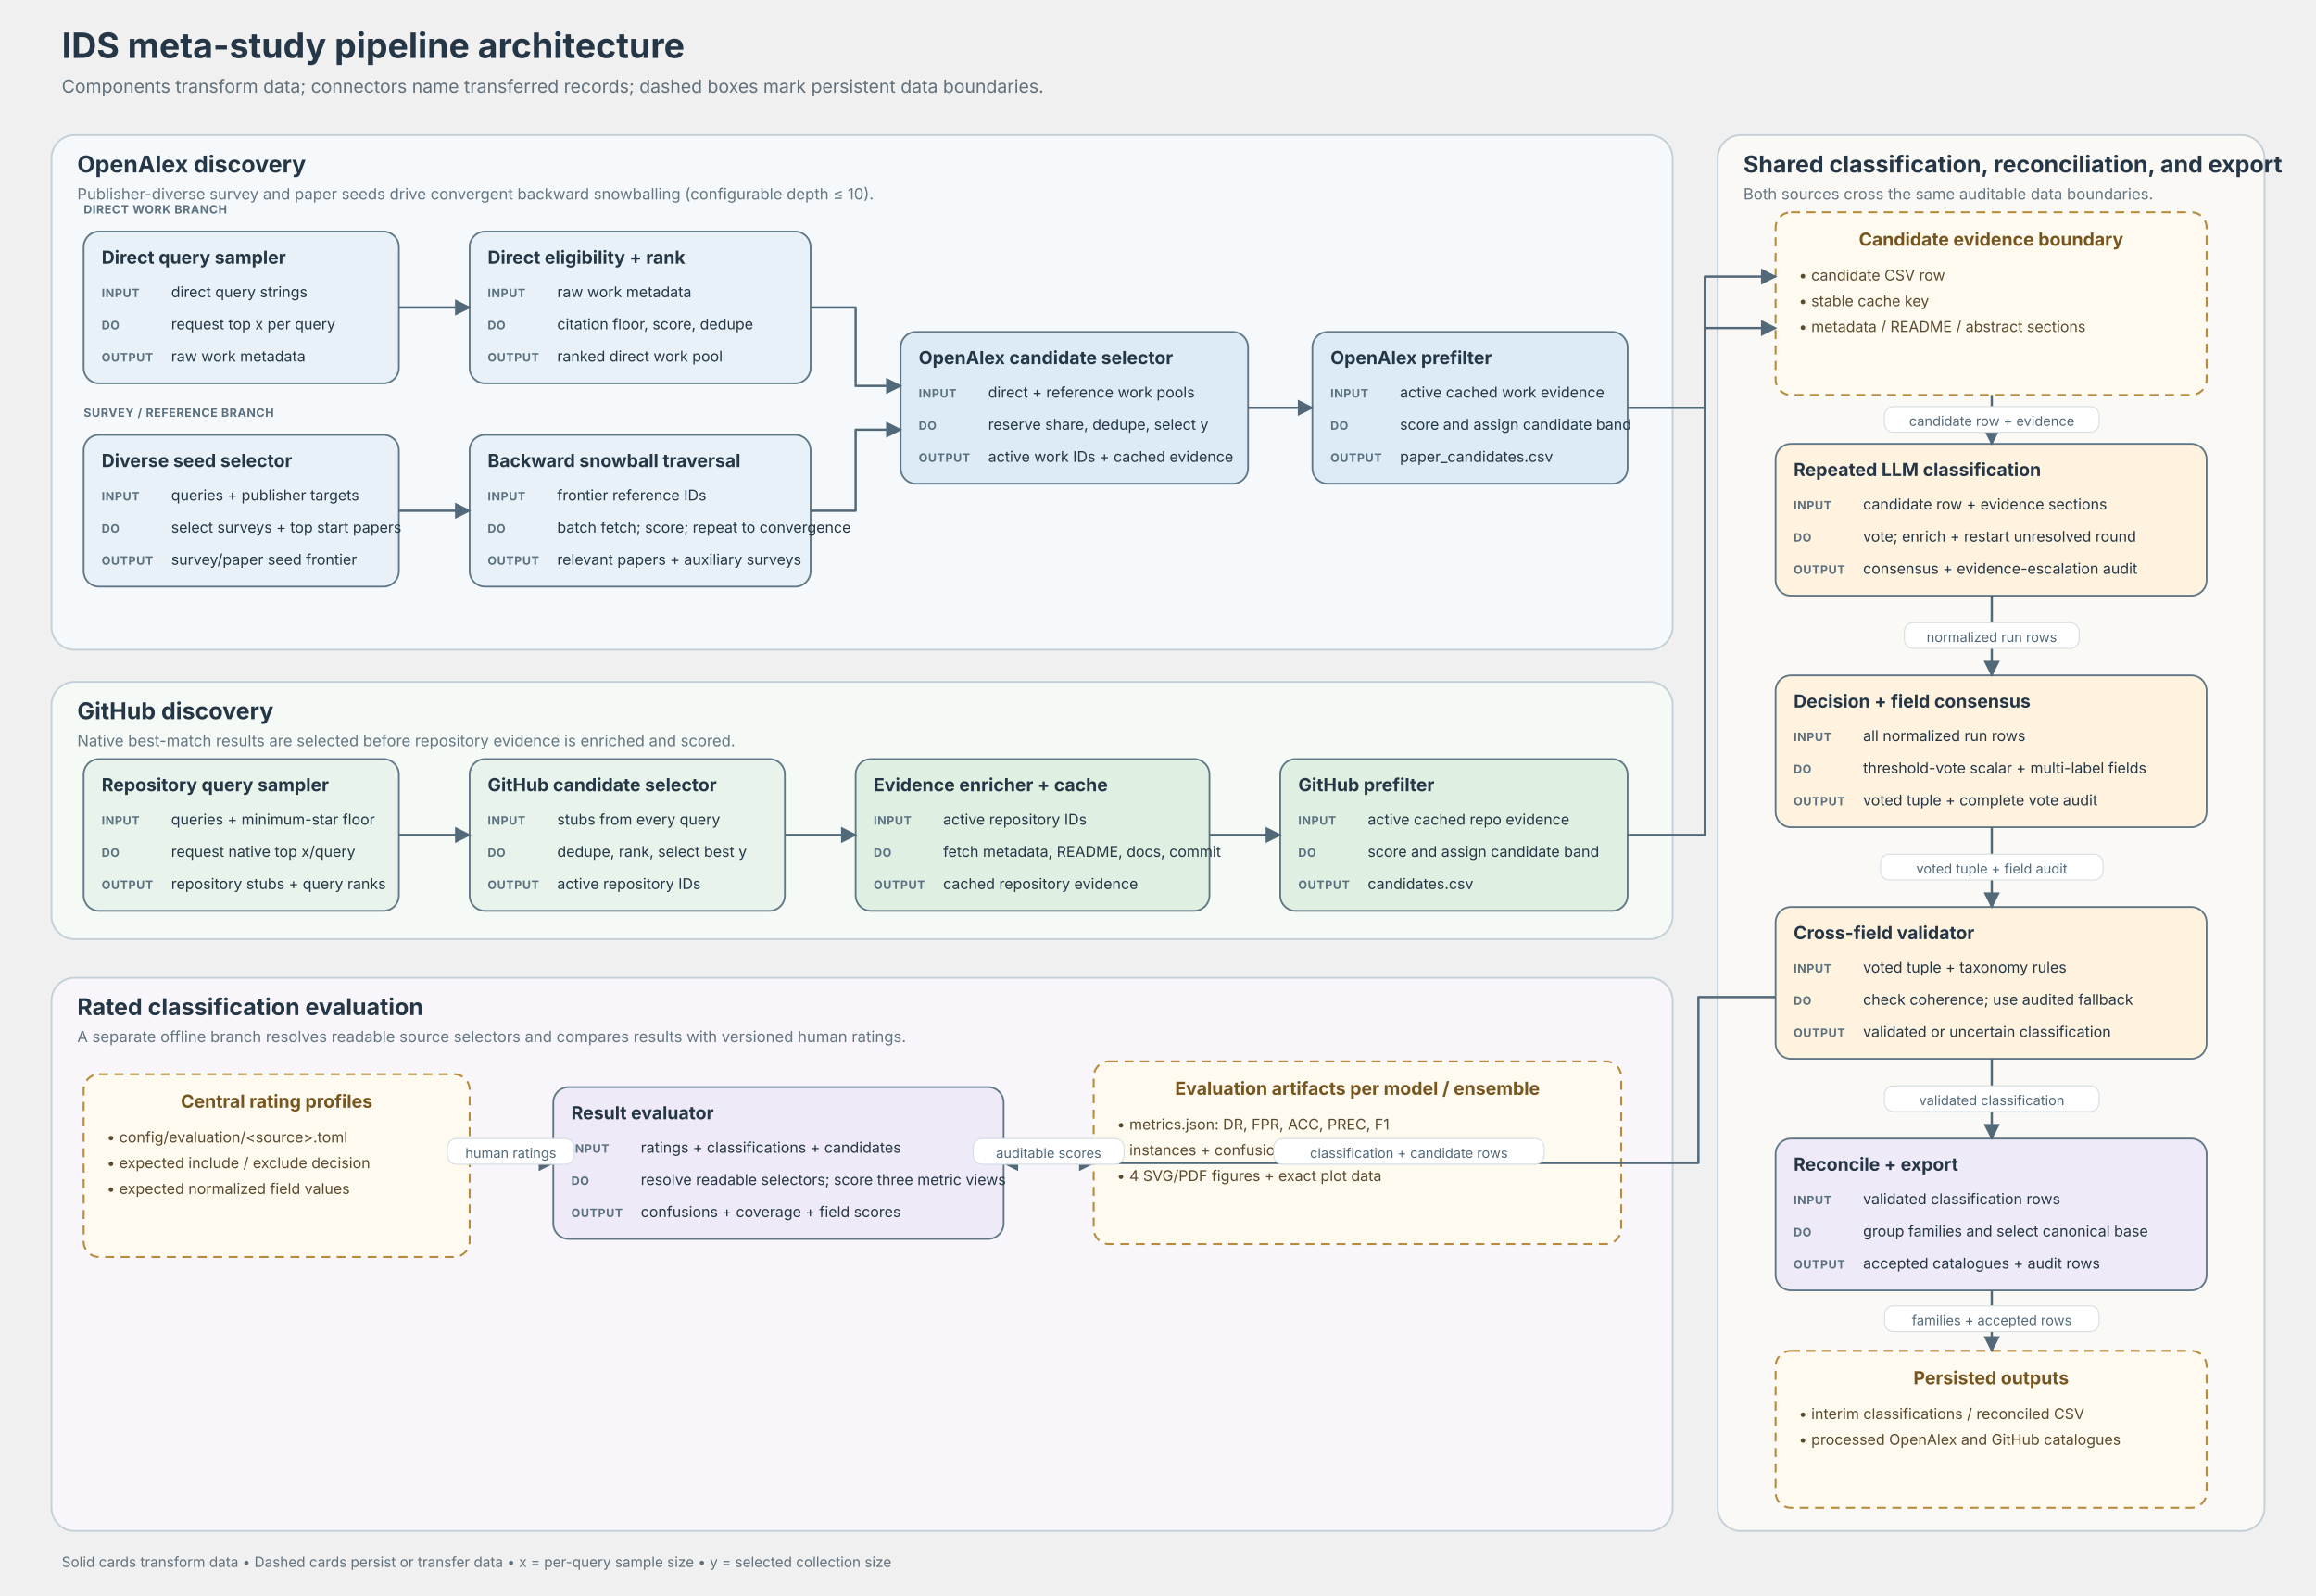
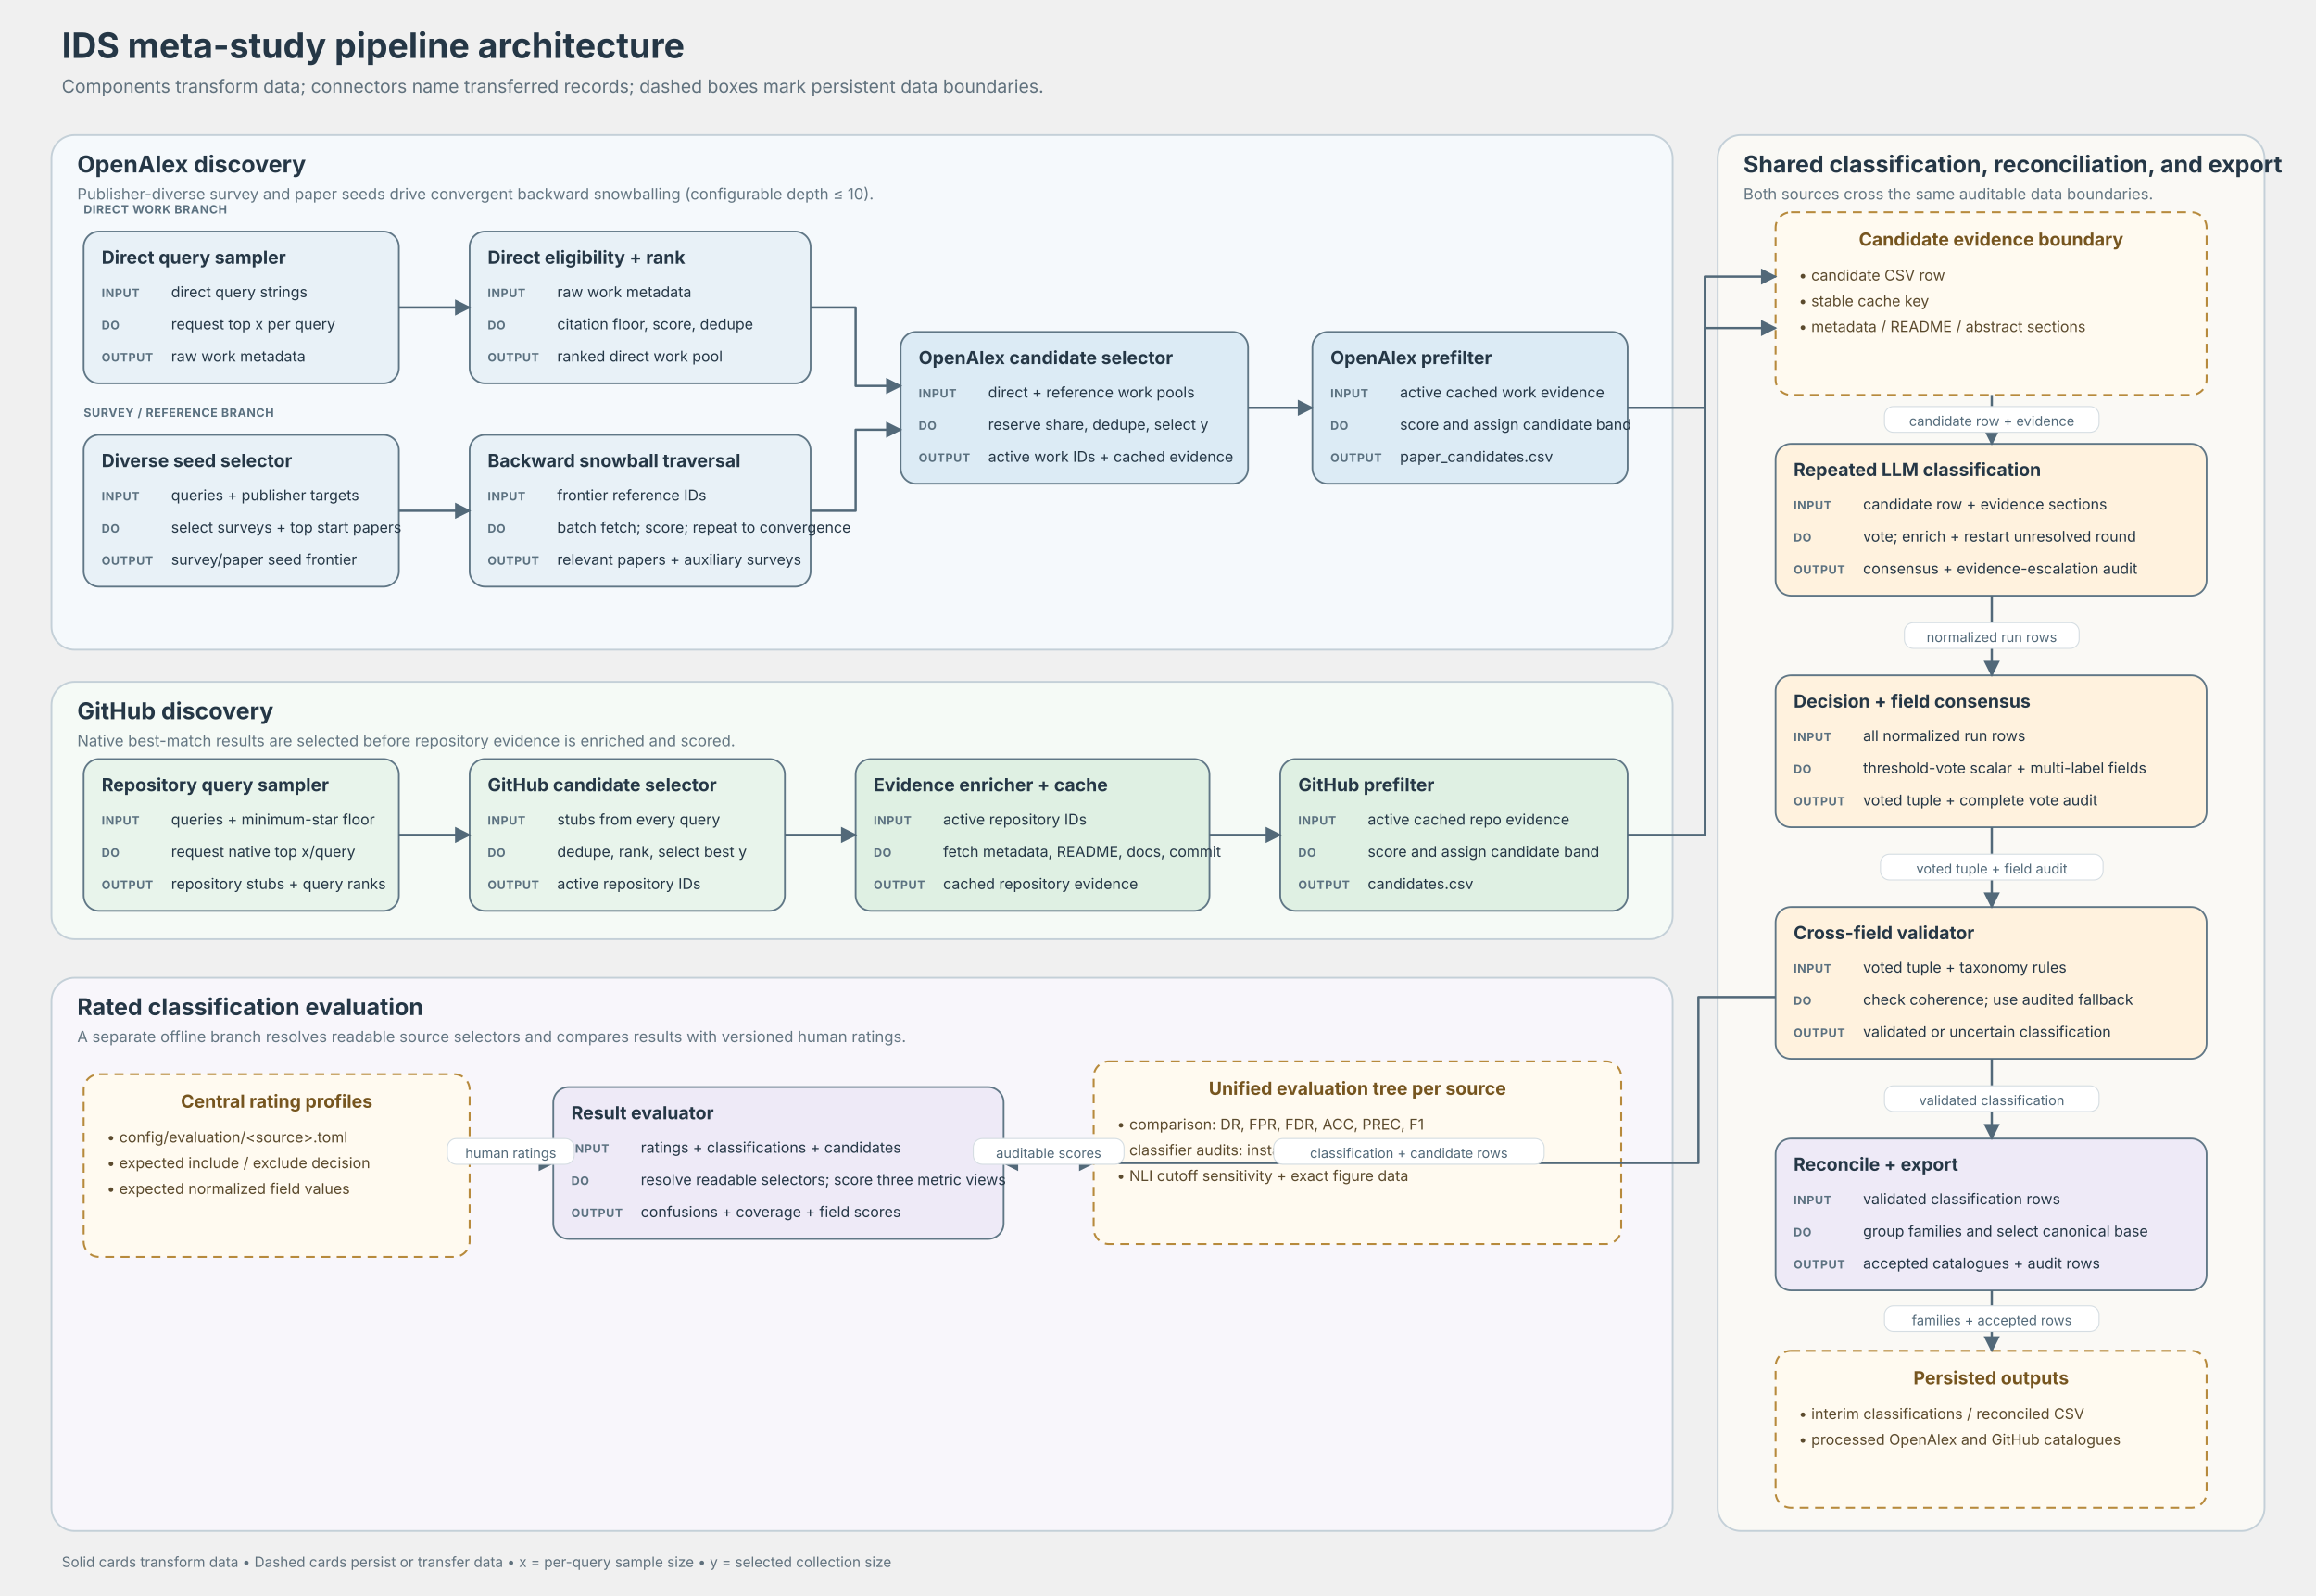
<svg xmlns="http://www.w3.org/2000/svg" width="1800" height="1240" viewBox="0 0 1800 1240" role="img" aria-labelledby="title description">
  <defs>
    <marker id="arrow" viewBox="0 0 10 10" refX="9" refY="5" markerWidth="7" markerHeight="7" orient="auto-start-reverse">
      <path d="M 0 0 L 10 5 L 0 10 z" fill="#526979" />
    </marker>
    <style>
text { font-family: Inter, Segoe UI, Arial, sans-serif; fill: #253746; }
.title { font-size: 27px; font-weight: 700; } .subtitle { font-size: 14px; fill: #60717d; }
.section { stroke: #c4d0d8; stroke-width: 1.4; } .section-title { font-size: 18px; font-weight: 700; } .section-subtitle { font-size: 12px; fill: #647682; }
.card { stroke: #607786; stroke-width: 1.35; } .card-title { font-size: 14px; font-weight: 700; } .card-text { font-size: 11.5px; }
.tag { font-size: 9px; font-weight: 700; fill: #5b7180; letter-spacing: .4px; }
.data-card { fill: #fffaf0; stroke: #b78a3c; stroke-width: 1.5; stroke-dasharray: 7 5; } .data-title { font-size: 14px; font-weight: 700; fill: #76551f; } .data-text { font-size: 11.5px; fill: #5b4a2d; }
.flow { fill: none; stroke: #526979; stroke-width: 1.8; stroke-linejoin: round; } .flow-label-bg { fill: #ffffff; stroke: #d5dde2; stroke-width: .8; } .flow-label { font-size: 10.5px; fill: #526979; }
.legend { font-size: 11px; fill: #60717d; }
</style>
  </defs>
  <text x="48" y="45" class="title" text-anchor="start">IDS meta-study pipeline architecture</text>
  <text x="48" y="72" class="subtitle" text-anchor="start">Components transform data; connectors name transferred records; dashed boxes mark persistent data boundaries.</text>
  <rect x="40" y="105" width="1260" height="400" rx="18" fill="#f5f9fc" class="section" />
  <text x="60" y="134" class="section-title" text-anchor="start">OpenAlex discovery</text>
  <text x="60" y="155" class="section-subtitle" text-anchor="start">Publisher-diverse survey and paper seeds drive convergent backward snowballing (configurable depth ≤ 10).</text>
  <text x="65" y="166" class="tag" text-anchor="start">DIRECT WORK BRANCH</text>
  <rect x="65" y="180" width="245" height="118" rx="12" class="card" fill="#e8f1f7" />
  <text x="79" y="205" class="card-title" text-anchor="start">Direct query sampler</text>
  <text x="79" y="231" class="tag" text-anchor="start">INPUT</text>
  <text x="133" y="231" class="card-text" text-anchor="start">direct query strings</text>
  <text x="79" y="256" class="tag" text-anchor="start">DO</text>
  <text x="133" y="256" class="card-text" text-anchor="start">request top x per query</text>
  <text x="79" y="281" class="tag" text-anchor="start">OUTPUT</text>
  <text x="133" y="281" class="card-text" text-anchor="start">raw work metadata</text>
  <rect x="365" y="180" width="265" height="118" rx="12" class="card" fill="#e8f1f7" />
  <text x="379" y="205" class="card-title" text-anchor="start">Direct eligibility + rank</text>
  <text x="379" y="231" class="tag" text-anchor="start">INPUT</text>
  <text x="433" y="231" class="card-text" text-anchor="start">raw work metadata</text>
  <text x="379" y="256" class="tag" text-anchor="start">DO</text>
  <text x="433" y="256" class="card-text" text-anchor="start">citation floor, score, dedupe</text>
  <text x="379" y="281" class="tag" text-anchor="start">OUTPUT</text>
  <text x="433" y="281" class="card-text" text-anchor="start">ranked direct work pool</text>
  <text x="65" y="324" class="tag" text-anchor="start">SURVEY / REFERENCE BRANCH</text>
  <rect x="65" y="338" width="245" height="118" rx="12" class="card" fill="#e8f1f7" />
  <text x="79" y="363" class="card-title" text-anchor="start">Diverse seed selector</text>
  <text x="79" y="389" class="tag" text-anchor="start">INPUT</text>
  <text x="133" y="389" class="card-text" text-anchor="start">queries + publisher targets</text>
  <text x="79" y="414" class="tag" text-anchor="start">DO</text>
  <text x="133" y="414" class="card-text" text-anchor="start">select surveys + top start papers</text>
  <text x="79" y="439" class="tag" text-anchor="start">OUTPUT</text>
  <text x="133" y="439" class="card-text" text-anchor="start">survey/paper seed frontier</text>
  <rect x="365" y="338" width="265" height="118" rx="12" class="card" fill="#e8f1f7" />
  <text x="379" y="363" class="card-title" text-anchor="start">Backward snowball traversal</text>
  <text x="379" y="389" class="tag" text-anchor="start">INPUT</text>
  <text x="433" y="389" class="card-text" text-anchor="start">frontier reference IDs</text>
  <text x="379" y="414" class="tag" text-anchor="start">DO</text>
  <text x="433" y="414" class="card-text" text-anchor="start">batch fetch; score; repeat to convergence</text>
  <text x="379" y="439" class="tag" text-anchor="start">OUTPUT</text>
  <text x="433" y="439" class="card-text" text-anchor="start">relevant papers + auxiliary surveys</text>
  <rect x="700" y="258" width="270" height="118" rx="12" class="card" fill="#dcebf5" />
  <text x="714" y="283" class="card-title" text-anchor="start">OpenAlex candidate selector</text>
  <text x="714" y="309" class="tag" text-anchor="start">INPUT</text>
  <text x="768" y="309" class="card-text" text-anchor="start">direct + reference work pools</text>
  <text x="714" y="334" class="tag" text-anchor="start">DO</text>
  <text x="768" y="334" class="card-text" text-anchor="start">reserve share, dedupe, select y</text>
  <text x="714" y="359" class="tag" text-anchor="start">OUTPUT</text>
  <text x="768" y="359" class="card-text" text-anchor="start">active work IDs + cached evidence</text>
  <rect x="1020" y="258" width="245" height="118" rx="12" class="card" fill="#dcebf5" />
  <text x="1034" y="283" class="card-title" text-anchor="start">OpenAlex prefilter</text>
  <text x="1034" y="309" class="tag" text-anchor="start">INPUT</text>
  <text x="1088" y="309" class="card-text" text-anchor="start">active cached work evidence</text>
  <text x="1034" y="334" class="tag" text-anchor="start">DO</text>
  <text x="1088" y="334" class="card-text" text-anchor="start">score and assign candidate band</text>
  <text x="1034" y="359" class="tag" text-anchor="start">OUTPUT</text>
  <text x="1088" y="359" class="card-text" text-anchor="start">paper_candidates.csv</text>
  <polyline points="310,239 365,239" class="flow" marker-end="url(#arrow)" />
  <polyline points="310,397 365,397" class="flow" marker-end="url(#arrow)" />
  <polyline points="630,239 665,239 665,300 700,300" class="flow" marker-end="url(#arrow)" />
  <polyline points="630,397 665,397 665,334 700,334" class="flow" marker-end="url(#arrow)" />
  <polyline points="970,317 1020,317" class="flow" marker-end="url(#arrow)" />
  <rect x="40" y="530" width="1260" height="200" rx="18" fill="#f5faf6" class="section" />
  <text x="60" y="559" class="section-title" text-anchor="start">GitHub discovery</text>
  <text x="60" y="580" class="section-subtitle" text-anchor="start">Native best-match results are selected before repository evidence is enriched and scored.</text>
  <rect x="65" y="590" width="245" height="118" rx="12" class="card" fill="#e8f4eb" />
  <text x="79" y="615" class="card-title" text-anchor="start">Repository query sampler</text>
  <text x="79" y="641" class="tag" text-anchor="start">INPUT</text>
  <text x="133" y="641" class="card-text" text-anchor="start">queries + minimum-star floor</text>
  <text x="79" y="666" class="tag" text-anchor="start">DO</text>
  <text x="133" y="666" class="card-text" text-anchor="start">request native top x/query</text>
  <text x="79" y="691" class="tag" text-anchor="start">OUTPUT</text>
  <text x="133" y="691" class="card-text" text-anchor="start">repository stubs + query ranks</text>
  <rect x="365" y="590" width="245" height="118" rx="12" class="card" fill="#e8f4eb" />
  <text x="379" y="615" class="card-title" text-anchor="start">GitHub candidate selector</text>
  <text x="379" y="641" class="tag" text-anchor="start">INPUT</text>
  <text x="433" y="641" class="card-text" text-anchor="start">stubs from every query</text>
  <text x="379" y="666" class="tag" text-anchor="start">DO</text>
  <text x="433" y="666" class="card-text" text-anchor="start">dedupe, rank, select best y</text>
  <text x="379" y="691" class="tag" text-anchor="start">OUTPUT</text>
  <text x="433" y="691" class="card-text" text-anchor="start">active repository IDs</text>
  <rect x="665" y="590" width="275" height="118" rx="12" class="card" fill="#dff0e3" />
  <text x="679" y="615" class="card-title" text-anchor="start">Evidence enricher + cache</text>
  <text x="679" y="641" class="tag" text-anchor="start">INPUT</text>
  <text x="733" y="641" class="card-text" text-anchor="start">active repository IDs</text>
  <text x="679" y="666" class="tag" text-anchor="start">DO</text>
  <text x="733" y="666" class="card-text" text-anchor="start">fetch metadata, README, docs, commit</text>
  <text x="679" y="691" class="tag" text-anchor="start">OUTPUT</text>
  <text x="733" y="691" class="card-text" text-anchor="start">cached repository evidence</text>
  <rect x="995" y="590" width="270" height="118" rx="12" class="card" fill="#dff0e3" />
  <text x="1009" y="615" class="card-title" text-anchor="start">GitHub prefilter</text>
  <text x="1009" y="641" class="tag" text-anchor="start">INPUT</text>
  <text x="1063" y="641" class="card-text" text-anchor="start">active cached repo evidence</text>
  <text x="1009" y="666" class="tag" text-anchor="start">DO</text>
  <text x="1063" y="666" class="card-text" text-anchor="start">score and assign candidate band</text>
  <text x="1009" y="691" class="tag" text-anchor="start">OUTPUT</text>
  <text x="1063" y="691" class="card-text" text-anchor="start">candidates.csv</text>
  <polyline points="310,649 365,649" class="flow" marker-end="url(#arrow)" />
  <polyline points="610,649 665,649" class="flow" marker-end="url(#arrow)" />
  <polyline points="940,649 995,649" class="flow" marker-end="url(#arrow)" />
  <rect x="1335" y="105" width="425" height="1085" rx="18" fill="#faf9f5" class="section" />
  <text x="1355" y="134" class="section-title" text-anchor="start">Shared classification, reconciliation, and export</text>
  <text x="1355" y="155" class="section-subtitle" text-anchor="start">Both sources cross the same auditable data boundaries.</text>
  <rect x="1380" y="165" width="335" height="142" rx="12" class="data-card" />
  <text x="1547.5" y="191" class="data-title" text-anchor="middle">Candidate evidence boundary</text>
  <text x="1398" y="218" class="data-text" text-anchor="start">• candidate CSV row</text>
  <text x="1398" y="238" class="data-text" text-anchor="start">• stable cache key</text>
  <text x="1398" y="258" class="data-text" text-anchor="start">• metadata / README / abstract sections</text>
  <rect x="1380" y="345" width="335" height="118" rx="12" class="card" fill="#fff2de" />
  <text x="1394" y="370" class="card-title" text-anchor="start">Repeated LLM classification</text>
  <text x="1394" y="396" class="tag" text-anchor="start">INPUT</text>
  <text x="1448" y="396" class="card-text" text-anchor="start">candidate row + evidence sections</text>
  <text x="1394" y="421" class="tag" text-anchor="start">DO</text>
  <text x="1448" y="421" class="card-text" text-anchor="start">vote; enrich + restart unresolved round</text>
  <text x="1394" y="446" class="tag" text-anchor="start">OUTPUT</text>
  <text x="1448" y="446" class="card-text" text-anchor="start">consensus + evidence-escalation audit</text>
  <rect x="1380" y="525" width="335" height="118" rx="12" class="card" fill="#fff2de" />
  <text x="1394" y="550" class="card-title" text-anchor="start">Decision + field consensus</text>
  <text x="1394" y="576" class="tag" text-anchor="start">INPUT</text>
  <text x="1448" y="576" class="card-text" text-anchor="start">all normalized run rows</text>
  <text x="1394" y="601" class="tag" text-anchor="start">DO</text>
  <text x="1448" y="601" class="card-text" text-anchor="start">threshold-vote scalar + multi-label fields</text>
  <text x="1394" y="626" class="tag" text-anchor="start">OUTPUT</text>
  <text x="1448" y="626" class="card-text" text-anchor="start">voted tuple + complete vote audit</text>
  <rect x="1380" y="705" width="335" height="118" rx="12" class="card" fill="#fff2de" />
  <text x="1394" y="730" class="card-title" text-anchor="start">Cross-field validator</text>
  <text x="1394" y="756" class="tag" text-anchor="start">INPUT</text>
  <text x="1448" y="756" class="card-text" text-anchor="start">voted tuple + taxonomy rules</text>
  <text x="1394" y="781" class="tag" text-anchor="start">DO</text>
  <text x="1448" y="781" class="card-text" text-anchor="start">check coherence; use audited fallback</text>
  <text x="1394" y="806" class="tag" text-anchor="start">OUTPUT</text>
  <text x="1448" y="806" class="card-text" text-anchor="start">validated or uncertain classification</text>
  <rect x="1380" y="885" width="335" height="118" rx="12" class="card" fill="#eeeaf7" />
  <text x="1394" y="910" class="card-title" text-anchor="start">Reconcile + export</text>
  <text x="1394" y="936" class="tag" text-anchor="start">INPUT</text>
  <text x="1448" y="936" class="card-text" text-anchor="start">validated classification rows</text>
  <text x="1394" y="961" class="tag" text-anchor="start">DO</text>
  <text x="1448" y="961" class="card-text" text-anchor="start">group families and select canonical base</text>
  <text x="1394" y="986" class="tag" text-anchor="start">OUTPUT</text>
  <text x="1448" y="986" class="card-text" text-anchor="start">accepted catalogues + audit rows</text>
  <rect x="1380" y="1050" width="335" height="122" rx="12" class="data-card" />
  <text x="1547.5" y="1076" class="data-title" text-anchor="middle">Persisted outputs</text>
  <text x="1398" y="1103" class="data-text" text-anchor="start">• interim classifications / reconciled CSV</text>
  <text x="1398" y="1123" class="data-text" text-anchor="start">• processed OpenAlex and GitHub catalogues</text>
  <rect x="40" y="760" width="1260" height="430" rx="18" fill="#f8f6fb" class="section" />
  <text x="60" y="789" class="section-title" text-anchor="start">Rated classification evaluation</text>
  <text x="60" y="810" class="section-subtitle" text-anchor="start">A separate offline branch resolves readable source selectors and compares results with versioned human ratings.</text>
  <rect x="65" y="835" width="300" height="142" rx="12" class="data-card" />
  <text x="215.0" y="861" class="data-title" text-anchor="middle">Central rating profiles</text>
  <text x="83" y="888" class="data-text" text-anchor="start">• config/evaluation/&lt;source&gt;.toml</text>
  <text x="83" y="908" class="data-text" text-anchor="start">• expected include / exclude decision</text>
  <text x="83" y="928" class="data-text" text-anchor="start">• expected normalized field values</text>
  <rect x="430" y="845" width="350" height="118" rx="12" class="card" fill="#eeeaf7" />
  <text x="444" y="870" class="card-title" text-anchor="start">Result evaluator</text>
  <text x="444" y="896" class="tag" text-anchor="start">INPUT</text>
  <text x="498" y="896" class="card-text" text-anchor="start">ratings + classifications + candidates</text>
  <text x="444" y="921" class="tag" text-anchor="start">DO</text>
  <text x="498" y="921" class="card-text" text-anchor="start">resolve readable selectors; score three metric views</text>
  <text x="444" y="946" class="tag" text-anchor="start">OUTPUT</text>
  <text x="498" y="946" class="card-text" text-anchor="start">confusions + coverage + field scores</text>
  <rect x="850" y="825" width="410" height="142" rx="12" class="data-card" />
-   <text x="1055.0" y="851" class="data-title" text-anchor="middle">Evaluation artifacts per model / ensemble</text>
-   <text x="868" y="878" class="data-text" text-anchor="start">• metrics.json: DR, FPR, ACC, PREC, F1</text>
-   <text x="868" y="898" class="data-text" text-anchor="start">• instances + confusion + field metric CSVs</text>
-   <text x="868" y="918" class="data-text" text-anchor="start">• 4 SVG/PDF figures + exact plot data</text>
+   <text x="1055.0" y="851" class="data-title" text-anchor="middle">Unified evaluation tree per source</text>
+   <text x="868" y="878" class="data-text" text-anchor="start">• comparison: DR, FPR, FDR, ACC, PREC, F1</text>
+   <text x="868" y="898" class="data-text" text-anchor="start">• classifier audits: instances + field metrics</text>
+   <text x="868" y="918" class="data-text" text-anchor="start">• NLI cutoff sensitivity + exact figure data</text>
  <polyline points="1265,317 1325,317 1325,215 1380,215" class="flow" marker-end="url(#arrow)" />
  <polyline points="1265,649 1325,649 1325,255 1380,255" class="flow" marker-end="url(#arrow)" />
  <polyline points="1548,307 1548,345" class="flow" marker-end="url(#arrow)" />
  <rect x="1464.6" y="316" width="166.8" height="20" rx="7" class="flow-label-bg" />
  <text x="1548" y="331" class="flow-label" text-anchor="middle">candidate row + evidence</text>
  <polyline points="1548,463 1548,525" class="flow" marker-end="url(#arrow)" />
  <rect x="1480.1" y="484" width="135.8" height="20" rx="7" class="flow-label-bg" />
  <text x="1548" y="499" class="flow-label" text-anchor="middle">normalized run rows</text>
  <polyline points="1548,643 1548,705" class="flow" marker-end="url(#arrow)" />
  <rect x="1461.5" y="664" width="173.0" height="20" rx="7" class="flow-label-bg" />
  <text x="1548" y="679" class="flow-label" text-anchor="middle">voted tuple + field audit</text>
  <polyline points="1548,823 1548,885" class="flow" marker-end="url(#arrow)" />
  <rect x="1464.6" y="844" width="166.8" height="20" rx="7" class="flow-label-bg" />
  <text x="1548" y="859" class="flow-label" text-anchor="middle">validated classification</text>
  <polyline points="1380,775 1320,775 1320,904 780,904" class="flow" marker-end="url(#arrow)" />
  <rect x="989.9" y="885" width="210.2" height="20" rx="7" class="flow-label-bg" />
  <text x="1095" y="900" class="flow-label" text-anchor="middle">classification + candidate rows</text>
  <polyline points="365,904 430,904" class="flow" marker-end="url(#arrow)" />
  <rect x="347.7" y="885" width="98.6" height="20" rx="7" class="flow-label-bg" />
  <text x="397" y="900" class="flow-label" text-anchor="middle">human ratings</text>
  <polyline points="780,904 850,904" class="flow" marker-end="url(#arrow)" />
  <rect x="756.4" y="885" width="117.2" height="20" rx="7" class="flow-label-bg" />
  <text x="815" y="900" class="flow-label" text-anchor="middle">auditable scores</text>
  <polyline points="1548,1003 1548,1050" class="flow" marker-end="url(#arrow)" />
  <rect x="1464.6" y="1015" width="166.8" height="20" rx="7" class="flow-label-bg" />
  <text x="1548" y="1030" class="flow-label" text-anchor="middle">families + accepted rows</text>
  <text x="48" y="1218" class="legend" text-anchor="start">Solid cards transform data  •  Dashed cards persist or transfer data  •  x = per-query sample size  •  y = selected collection size</text>
</svg>
